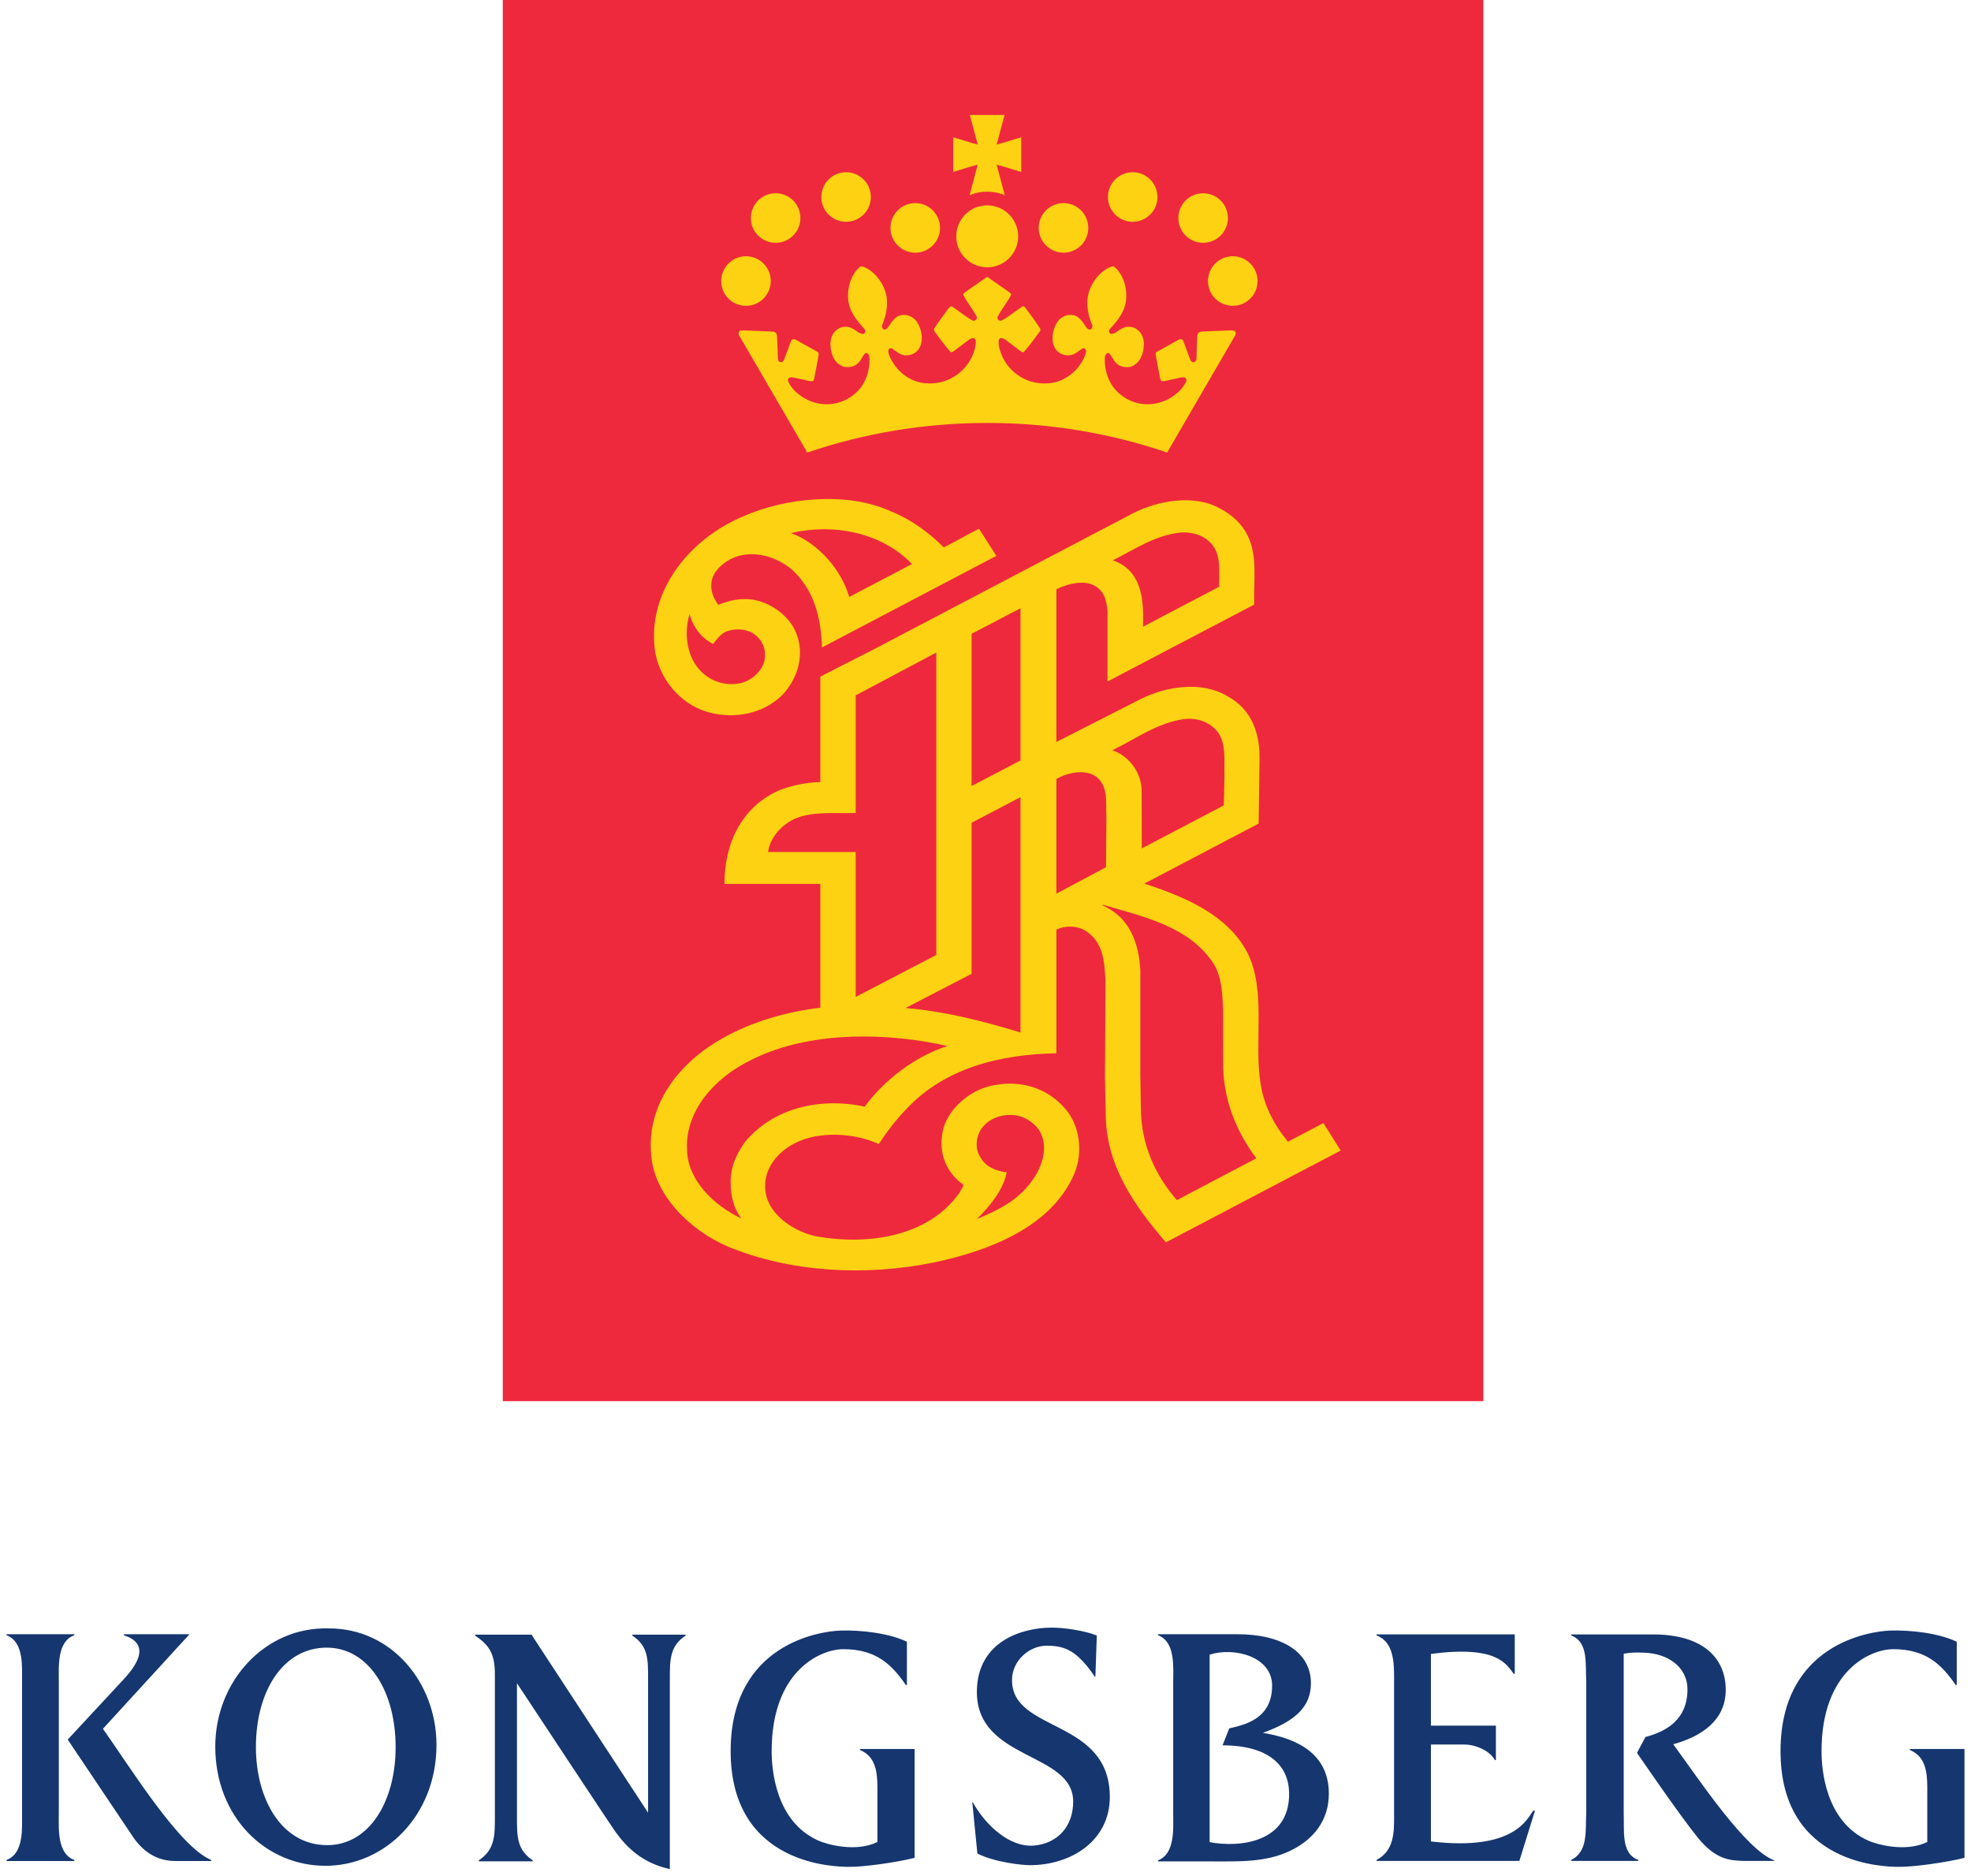
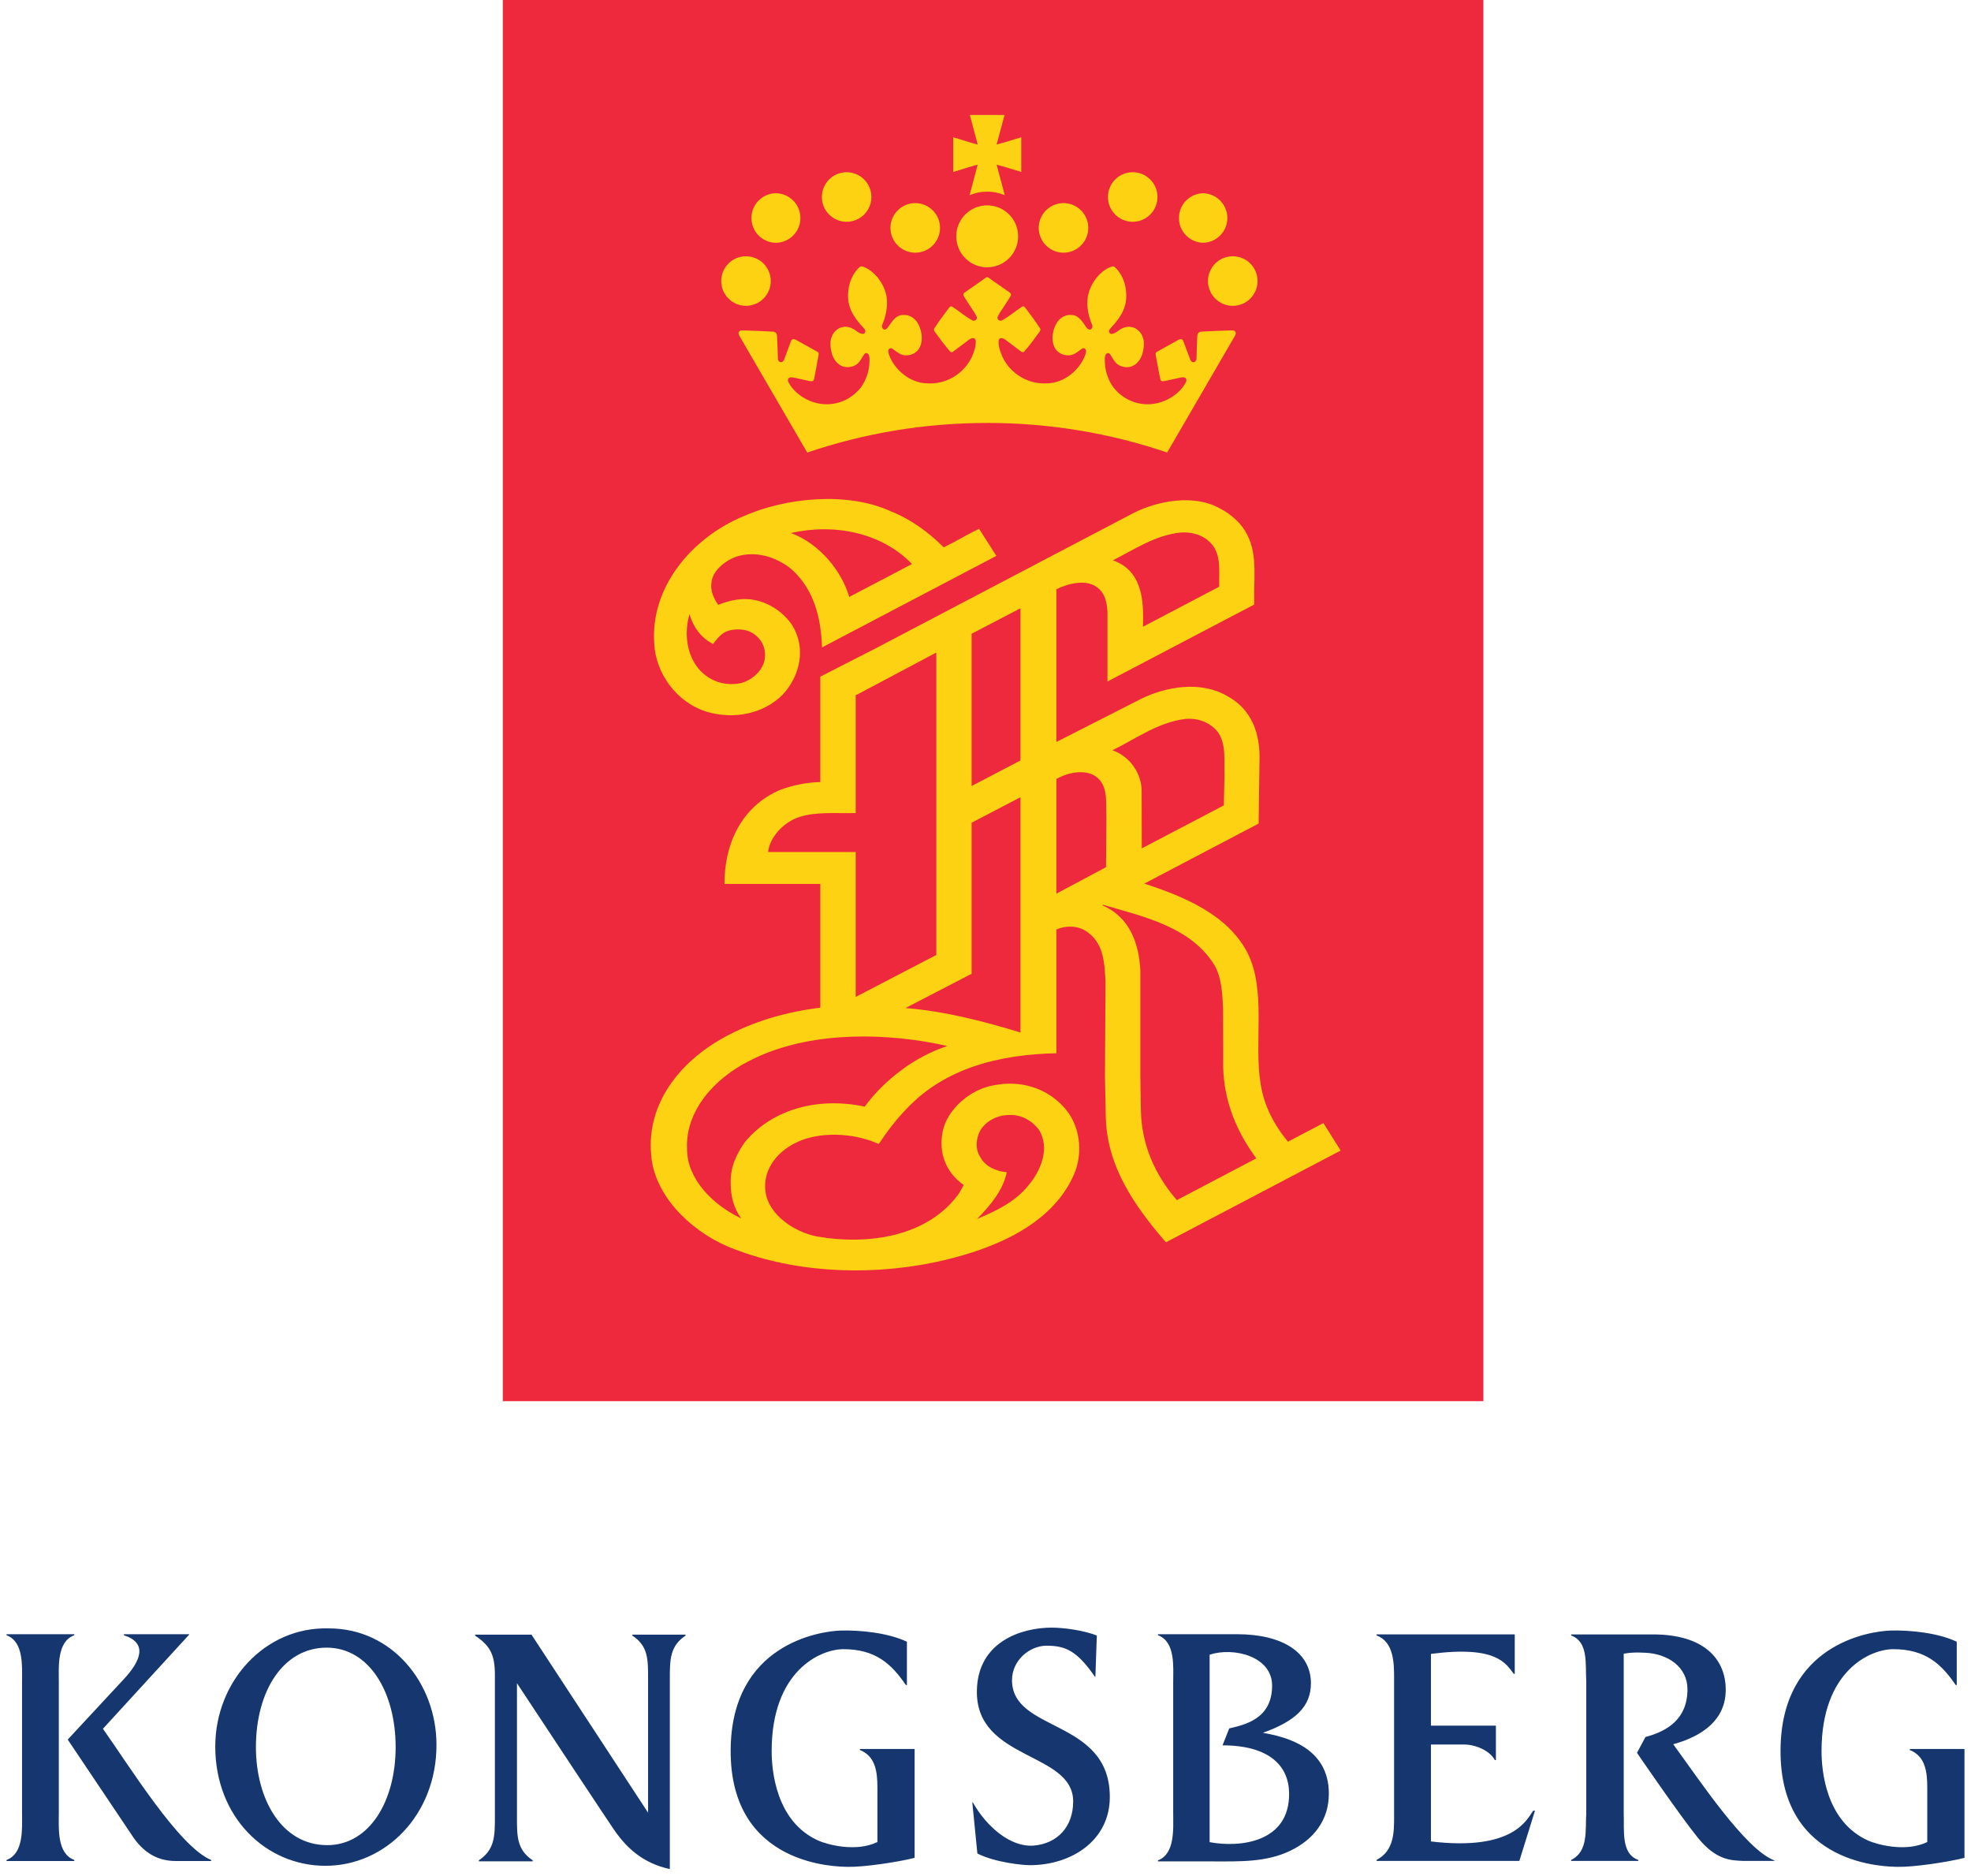
<svg xmlns="http://www.w3.org/2000/svg" width="302" height="287.324">
  <path d="M227.288 214.642H77.038V0h150.25v214.642z" fill="#ee293d" />
-   <path d="M151.255 64.792c-9.64 0-18.918 1.592-27.57 4.534l-10.43-17.94c-.056-.152-.143-.345-.047-.508.112-.184.106-.26.694-.26.588-.002 4.286.163 4.527.185.334.04.596.18.632.696.04.523.13 3.242.13 3.447-.015.534.702.853.977.076.324-.917.897-2.373.987-2.653.205-.633.576-.455 1.33-.013l2.79 1.55c.16.087.224.214.088.847-.126.648-.533 2.936-.61 3.237-.09.31-.122.502-.75.372-.63-.124-2.49-.564-2.688-.564-.208.013-.67.024-.567.606.715 1.577 2.406 2.77 4.004 3.24 2.694.808 5.486-.135 7.192-2.342.904-1.287 1.338-2.803 1.28-4.443-.02-.275-.062-.582-.334-.733-.117-.042-.27-.075-.374.042-.406.454-.596 1.042-1.055 1.482-.584.546-1.46.71-2.24.515-1.47-.524-1.97-2.095-1.986-3.57.045-.846.347-1.638 1.082-2.154.602-.46 1.615-.51 2.266-.126.573.235.995.823 1.646.832.24.005.534-.37.226-.746-.49-.615-2.31-2.258-2.496-4.567-.153-2.077.6-3.9 1.737-4.9.095-.098.222-.19.51-.095 1.755.594 3.35 2.66 3.645 4.69.293 2.04-.548 3.922-.672 4.215-.117.295.027.678.29.738.247.025.428-.123.578-.322.547-.754 1.126-1.82 2.157-1.902.97-.126 1.793.335 2.348 1.128.627 1.022.96 2.538.416 3.723-.334.797-1.154 1.3-1.98 1.318-.95.106-1.585-.567-2.3-1.034-.138-.093-.32-.048-.434.04-.298.304-.075.762.033 1.08.92 2.304 3.243 4.158 5.77 4.213 2.902.18 5.593-1.43 6.85-4.034.332-.77.645-1.582.597-2.505 0-.144-.117-.298-.265-.37-.585-.11-.968.43-1.414.708l-1.823 1.37c-.094.047-.245.074-.362.026-.883-1.004-1.682-2.104-2.463-3.174-.075-.124-.108-.305-.024-.43.693-1.087 1.474-2.115 2.255-3.158.11-.153.26-.292.453-.21 1.09.7 2.09 1.585 3.213 2.17.154.072.844-.097.52-.727-.327-.633-1.48-2.278-1.692-2.66-.22-.384-.49-.646-.1-.92.39-.266 3.216-2.228 3.31-2.307.066-.045.193-.07.295 0 .087.073 2.917 2.04 3.306 2.306.383.275.12.537-.093.92-.214.383-1.37 2.028-1.695 2.66-.334.63.365.8.516.728 1.124-.585 2.128-1.47 3.207-2.17.19-.082.35.057.462.21.78 1.043 1.56 2.07 2.252 3.157.082.126.057.307-.02.43-.782 1.07-1.58 2.17-2.47 3.175-.114.048-.262.02-.365-.027l-1.812-1.37c-.45-.276-.838-.816-1.42-.707-.145.072-.262.226-.262.37-.05.923.262 1.734.594 2.505 1.25 2.605 3.948 4.214 6.854 4.034 2.514-.055 4.853-1.91 5.77-4.212.11-.32.325-.777.03-1.082-.12-.087-.293-.132-.437-.04-.706.468-1.345 1.14-2.29 1.035-.836-.018-1.662-.52-1.994-1.317-.542-1.184-.205-2.7.425-3.722.546-.793 1.366-1.254 2.35-1.127 1.023.082 1.614 1.15 2.145 1.903.16.2.33.346.588.322.263-.06.408-.443.287-.738-.127-.293-.968-2.176-.67-4.214.3-2.032 1.88-4.097 3.645-4.69.28-.097.404-.003.51.093 1.13 1 1.887 2.824 1.727 4.9-.173 2.31-1.988 3.953-2.49 4.568-.3.377-.016.75.228.745.65-.01 1.067-.598 1.64-.833.654-.383 1.67-.335 2.267.126.74.516 1.043 1.308 1.082 2.155-.013 1.474-.516 3.045-1.987 3.57-.772.195-1.655.03-2.236-.516-.462-.44-.655-1.028-1.06-1.483-.1-.12-.243-.086-.37-.043-.267.15-.307.458-.34.732-.05 1.64.377 3.155 1.284 4.442 1.712 2.207 4.5 3.15 7.2 2.343 1.602-.47 3.278-1.664 4.005-3.24.102-.583-.365-.595-.57-.607-.196 0-2.068.44-2.686.564-.63.13-.663-.063-.748-.37-.084-.302-.486-2.59-.62-3.238-.137-.633-.074-.76.095-.847l2.79-1.55c.75-.443 1.122-.62 1.32.013.098.28.662 1.736.996 2.653.278.777.987.458.984-.076 0-.205.075-2.924.117-3.448.046-.517.303-.658.643-.697.242-.022 3.93-.187 4.52-.184.602 0 .59.074.69.258.095.163.02.356-.046.51l-10.423 17.938c-8.654-2.942-17.924-4.534-27.58-4.534" fill="#fcd213" />
-   <path d="M151.255 31.458c2.63 0 4.75 2.128 4.75 4.75 0 2.614-2.12 4.74-4.75 4.74-2.613 0-4.738-2.126-4.738-4.74 0-2.622 2.125-4.75 4.738-4.75M114.3 39.256c2.1 0 3.798 1.7 3.798 3.798 0 2.095-1.697 3.795-3.798 3.795-2.095 0-3.795-1.7-3.795-3.796 0-2.098 1.7-3.798 3.795-3.798M118.842 29.603c2.098 0 3.8 1.697 3.8 3.798 0 2.096-1.702 3.793-3.8 3.793-2.092 0-3.795-1.697-3.795-3.792 0-2.1 1.703-3.797 3.795-3.797M129.634 26.383c2.1 0 3.8 1.7 3.8 3.8 0 2.093-1.7 3.793-3.8 3.793-2.092 0-3.792-1.7-3.792-3.792 0-2.1 1.7-3.8 3.792-3.8M140.234 31.113c2.1 0 3.8 1.704 3.8 3.802 0 2.092-1.7 3.795-3.8 3.795-2.092 0-3.795-1.703-3.795-3.795 0-2.098 1.702-3.802 3.794-3.802M188.894 39.256c-2.104 0-3.805 1.7-3.805 3.798 0 2.095 1.7 3.795 3.804 3.795 2.092 0 3.792-1.7 3.792-3.796 0-2.098-1.7-3.798-3.792-3.798M184.348 29.603c-2.098 0-3.798 1.697-3.798 3.798 0 2.096 1.7 3.793 3.798 3.793 2.092 0 3.795-1.697 3.795-3.792 0-2.1-1.703-3.797-3.795-3.797M173.557 26.383c-2.098 0-3.8 1.7-3.8 3.8 0 2.093 1.702 3.793 3.8 3.793 2.095 0 3.795-1.7 3.795-3.792 0-2.1-1.7-3.8-3.795-3.8M162.96 31.113c-2.105 0-3.805 1.704-3.805 3.802 0 2.092 1.7 3.795 3.804 3.795 2.088 0 3.792-1.703 3.792-3.795 0-2.098-1.704-3.802-3.793-3.802M153.922 17.61l-1.208 4.498v.03c1.256-.314 2.5-.75 3.764-1.106v5.31c-1.263-.364-2.508-.795-3.764-1.114v.024l1.24 4.654c-.82-.36-1.732-.546-2.7-.546-.952 0-1.865.187-2.694.546l1.24-4.654v-.024c-1.246.32-2.485.75-3.75 1.115v-5.31c1.265.354 2.504.79 3.75 1.105v-.03l-1.2-4.498h5.322zM105.65 94.09c-.815 2.75-.496 6.054 1.34 8.296 1.603 1.94 4.114 2.83 6.686 2.222 1.69-.512 3.16-1.91 3.475-3.506.275-1.528-.26-2.996-1.563-3.933-1.167-.88-3.075-.978-4.422-.372-.823.407-1.432 1.227-1.9 1.857-1.907-.956-3.098-2.713-3.614-4.564m15.543-12.433c4.377 1.61 7.8 5.85 8.923 9.79l9.62-5.043c-4.61-4.798-11.878-6.275-18.543-4.747m23.407 2.188c1.82-.874 3.587-1.962 5.408-2.842l2.66 4.153-.228.115-26.493 13.91c-.157-4.486-1.164-8.845-4.71-12.022-2.247-1.79-5.424-2.88-8.454-1.875-1.73.636-3.584 2.14-3.77 3.916-.2 1.322.34 2.46 1.033 3.46 1.62-.67 3.63-1.143 5.54-.75 2.687.487 5.366 2.543 6.343 4.93 1.437 3.286.36 7.08-2.057 9.625-2.897 2.873-7.36 3.774-11.44 2.61-4.822-1.41-7.99-6.03-8.19-10.496-.605-8.426 5.496-16.076 13.677-19.497 6.444-2.852 15.888-3.81 22.55-.766 3 1.176 5.776 3.183 8.13 5.528M155.577 170.847c-2.025-.238-3.906.41-5.1 1.917-.913 1.215-1.158 3.17-.283 4.47.744 1.463 2.423 2.183 4.063 2.343-.564 2.755-2.502 5.08-4.555 7.16 2.843-1.204 5.785-2.554 7.868-5.137 1.98-2.328 3.345-5.81 1.594-8.567-.898-1.16-2.158-1.975-3.587-2.186m-12.072-10.963c-9.49-1.854-20.498-1.634-28.682 2.63-5.4 2.687-9.845 7.706-9.552 13.515 0 4.61 3.97 8.57 8.302 10.62-1.172-1.587-1.618-3.444-1.618-5.466-.05-2.403.847-4.317 2.2-6.255 4.326-5.177 11.418-6.874 18.342-5.406 3.024-4.118 7.735-7.696 12.648-9.278l-1.64-.362zm25.477-21.284l-.058.1c4.25 1.814 5.6 5.974 5.8 9.926v16.147l.087 5.384c.113 5.182 2.12 9.773 5.506 13.69l12.175-6.398c-3.03-4.122-4.92-8.68-5.073-13.882l-.015-9.046c-.115-2.342-.208-4.694-1.31-6.653-3.645-5.906-10.852-7.437-17.11-9.27m-12.627-16.473l-7.485 3.91v23.14l-10.12 5.242c6.132.512 12.064 2.055 17.605 3.75v-36.043zm5.504-2.78v17.556l7.604-4.057.064-7.708c-.115-1.972.262-4.157-1.06-5.688-1.614-1.854-4.842-1.164-6.61-.103m19.757-9.212c-4.22.525-7.563 3.042-11.168 4.796 2.755.98 4.476 3.606 4.476 6.256l.022 8.787.042-.03 12.528-6.563.102-4.44c-.083-2.3.302-4.783-.937-6.682-1.164-1.553-3.027-2.303-5.064-2.123m-38.156 36.16v-46.33l-12.108 6.43-.242.08v18.075c-3 .082-6.01-.247-8.636.61-2.423.777-4.533 3.08-4.78 5.36h13.416v22.2l12.35-6.424zm12.896-29.796V93.182l-7.485 3.906v23.32l7.486-3.91zm24.582-34.925c-3.943.403-7.096 2.586-10.415 4.26 4.555 1.608 4.736 6.242 4.606 10.18l11.68-6.136c-.058-2.138.32-4.477-.917-6.232-1.115-1.525-2.942-2.18-4.955-2.073m10.206.44c1.592 3.08.91 7.05 1.028 10.6l-1.607.845-20.877 10.945v.003-10.743c-.115-1.387-.32-2.795-1.646-3.735-1.71-1.263-4.527-.49-6.182.346v23.453-.063l12.952-6.59c3.862-1.917 9.182-2.79 13.146-.488 3.952 2.08 5.154 5.97 5.025 9.99l-.132 9.588-17.45 9.16-.087.03c5.987 1.957 12.673 4.67 15.762 10.48 3.03 5.868 1.007 13.78 2.083 20.225.5 3.26 2.017 6.213 4.184 8.84l.175-.09 5.257-2.764 2.647 4.208-18.5 9.716-8.276 4.343c-4.89-5.652-9.03-11.674-9.212-19.138l-.13-6.137.085-14.758c-.178-2.918-.272-6-3.16-7.753-1.28-.75-3.07-.75-4.367-.118v18.938c-8.742.187-17.122 2.267-23.018 8.58-1.64 1.696-2.978 3.496-4.2 5.323-3.688-1.687-9.096-2.04-12.816-.14-3.01 1.515-5.025 4.346-4.518 7.544.476 3.427 4.362 6.056 7.81 6.752 8.006 1.408 17.155 0 21.845-6.622l.693-1.25c-2.773-1.958-3.858-4.993-3.23-8.134.632-3.4 4.234-6.586 7.963-7.168 3.945-.745 7.824.38 10.45 3.21 2.667 2.674 3.19 7.135 1.71 10.487-3.528 8.092-13.105 11.72-21.533 13.485-10.61 2.152-22.065 1.46-31.51-2.46-5.967-2.57-11.327-8.015-11.737-14.104-.69-7.607 4.172-14.094 11.22-17.952 4.422-2.424 9.447-3.892 14.698-4.528v-18.957h-14.68c-.045-5.803 2.405-11.84 8.594-14.433 1.91-.693 3.93-1.12 6.086-1.18V103.656l8.714-4.455 27.86-14.626 11.387-5.97c3.7-1.9 9.358-2.95 13.274-.707 1.773.877 3.46 2.45 4.22 4.114" fill="#fcd213" />
+   <path d="M151.255 64.792c-9.64 0-18.918 1.592-27.57 4.534l-10.43-17.94c-.056-.152-.143-.345-.047-.508.112-.184.106-.26.694-.26.588-.002 4.286.163 4.527.185.334.04.596.18.632.696.04.523.13 3.242.13 3.447-.015.534.702.853.977.076.324-.917.897-2.373.987-2.653.205-.633.576-.455 1.33-.013l2.79 1.55c.16.087.224.214.088.847-.126.648-.533 2.936-.61 3.237-.09.31-.122.502-.75.372-.63-.124-2.49-.564-2.688-.564-.208.013-.67.024-.567.606.715 1.577 2.406 2.77 4.004 3.24 2.694.808 5.486-.135 7.192-2.342.904-1.287 1.338-2.803 1.28-4.443-.02-.275-.062-.582-.334-.733-.117-.042-.27-.075-.374.042-.406.454-.596 1.042-1.055 1.482-.584.546-1.46.71-2.24.515-1.47-.524-1.97-2.095-1.986-3.57.045-.846.347-1.638 1.082-2.154.602-.46 1.615-.51 2.266-.126.573.235.995.823 1.646.832.24.005.534-.37.226-.746-.49-.615-2.31-2.258-2.496-4.567-.153-2.077.6-3.9 1.737-4.9.095-.098.222-.19.51-.095 1.755.594 3.35 2.66 3.645 4.69.293 2.04-.548 3.922-.672 4.215-.117.295.027.678.29.738.247.025.428-.123.578-.322.547-.754 1.126-1.82 2.157-1.902.97-.126 1.793.335 2.348 1.128.627 1.022.96 2.538.416 3.723-.334.797-1.154 1.3-1.98 1.318-.95.106-1.585-.567-2.3-1.034-.138-.093-.32-.048-.434.04-.298.304-.075.762.033 1.08.92 2.304 3.243 4.158 5.77 4.213 2.902.18 5.593-1.43 6.85-4.034.332-.77.645-1.582.597-2.505 0-.144-.117-.298-.265-.37-.585-.11-.968.43-1.414.708l-1.823 1.37a.466.466 0 0 1-.362.026c-.883-1.004-1.682-2.104-2.463-3.174-.075-.124-.108-.305-.024-.43.693-1.087 1.474-2.115 2.255-3.158.11-.153.26-.292.453-.21 1.09.7 2.09 1.585 3.213 2.17.154.072.844-.097.52-.727-.327-.633-1.48-2.278-1.692-2.66-.22-.384-.49-.646-.1-.92.39-.266 3.216-2.228 3.31-2.307a.274.274 0 0 1 .295 0c.087.073 2.917 2.04 3.306 2.306.383.275.12.537-.093.92-.214.383-1.37 2.028-1.695 2.66-.334.63.365.8.516.728 1.124-.585 2.128-1.47 3.207-2.17.19-.082.35.057.462.21.78 1.043 1.56 2.07 2.252 3.157.082.126.057.307-.02.43-.782 1.07-1.58 2.17-2.47 3.175-.114.048-.262.02-.365-.027l-1.812-1.37c-.45-.276-.838-.816-1.42-.707-.145.072-.262.226-.262.37-.05.923.262 1.734.594 2.505a7.115 7.115 0 0 0 6.854 4.034c2.514-.055 4.853-1.91 5.77-4.212.11-.32.325-.777.03-1.082-.12-.087-.293-.132-.437-.04-.706.468-1.345 1.14-2.29 1.035-.836-.018-1.662-.52-1.994-1.317-.542-1.184-.205-2.7.425-3.722.546-.793 1.366-1.254 2.35-1.127 1.023.082 1.614 1.15 2.145 1.903.16.2.33.346.588.322.263-.06.408-.443.287-.738-.127-.293-.968-2.176-.67-4.214.3-2.032 1.88-4.097 3.645-4.69.28-.097.404-.003.51.093 1.13 1 1.887 2.824 1.727 4.9-.173 2.31-1.988 3.953-2.49 4.568-.3.377-.016.75.228.745.65-.01 1.067-.598 1.64-.833.654-.383 1.67-.335 2.267.126.74.516 1.043 1.308 1.082 2.155-.013 1.474-.516 3.045-1.987 3.57-.772.195-1.655.03-2.236-.516-.462-.44-.655-1.028-1.06-1.483-.1-.12-.243-.086-.37-.043-.267.15-.307.458-.34.732-.05 1.64.377 3.155 1.284 4.442 1.712 2.207 4.5 3.15 7.2 2.343 1.602-.47 3.278-1.664 4.005-3.24.102-.583-.365-.595-.57-.607-.196 0-2.068.44-2.686.564-.63.13-.663-.063-.748-.37-.084-.302-.486-2.59-.62-3.238-.137-.633-.074-.76.095-.847l2.79-1.55c.75-.443 1.122-.62 1.32.013.098.28.662 1.736.996 2.653.278.777.987.458.984-.076 0-.205.075-2.924.117-3.448.046-.517.303-.658.643-.697.242-.022 3.93-.187 4.52-.184.602 0 .59.074.69.258.095.163.02.356-.046.51l-10.423 17.938c-8.654-2.942-17.924-4.534-27.58-4.534" fill="#fcd213" />
+   <path d="M151.255 31.458a4.744 4.744 0 0 1 0 9.49 4.743 4.743 0 0 1-4.738-4.74 4.748 4.748 0 0 1 4.738-4.75M114.3 39.256c2.1 0 3.798 1.7 3.798 3.798a3.796 3.796 0 1 1-3.798-3.798M118.842 29.603c2.098 0 3.8 1.697 3.8 3.798a3.797 3.797 0 0 1-3.8 3.793 3.796 3.796 0 0 1 0-7.59M129.634 26.383a3.797 3.797 0 1 1 .008 7.592 3.797 3.797 0 0 1-.008-7.592M140.234 31.113a3.8 3.8 0 0 1 3.8 3.802 3.8 3.8 0 0 1-3.8 3.795 3.8 3.8 0 0 1-3.795-3.795 3.8 3.8 0 0 1 3.794-3.802M188.894 39.256a3.8 3.8 0 0 0-3.805 3.798 3.798 3.798 0 0 0 7.596 0c0-2.098-1.7-3.798-3.792-3.798M184.348 29.603a3.796 3.796 0 0 0 0 7.59 3.796 3.796 0 0 0 0-7.59M173.557 26.383a3.796 3.796 0 1 0-.004 7.594 3.796 3.796 0 0 0 .004-7.594M162.96 31.113a3.8 3.8 0 0 0-3.805 3.802 3.8 3.8 0 0 0 3.804 3.795 3.8 3.8 0 0 0 3.792-3.795 3.8 3.8 0 0 0-3.793-3.802M153.922 17.61l-1.208 4.498v.03c1.256-.314 2.5-.75 3.764-1.106v5.31c-1.263-.364-2.508-.795-3.764-1.114v.024l1.24 4.654a6.724 6.724 0 0 0-2.7-.546 6.77 6.77 0 0 0-2.694.546l1.24-4.654v-.024c-1.246.32-2.485.75-3.75 1.115v-5.31c1.265.354 2.504.79 3.75 1.105v-.03l-1.2-4.498h5.322zM105.65 94.09c-.815 2.75-.496 6.054 1.34 8.296 1.603 1.94 4.114 2.83 6.686 2.222 1.69-.512 3.16-1.91 3.475-3.506.275-1.528-.26-2.996-1.563-3.933-1.167-.88-3.075-.978-4.422-.372-.823.407-1.432 1.227-1.9 1.857-1.907-.956-3.098-2.713-3.614-4.564m15.543-12.433c4.377 1.61 7.8 5.85 8.923 9.79l9.62-5.043c-4.61-4.798-11.878-6.275-18.543-4.747m23.407 2.188c1.82-.874 3.587-1.962 5.408-2.842l2.66 4.153-.228.115-26.493 13.91c-.157-4.486-1.164-8.845-4.71-12.022-2.247-1.79-5.424-2.88-8.454-1.875-1.73.636-3.584 2.14-3.77 3.916-.2 1.322.34 2.46 1.033 3.46 1.62-.67 3.63-1.143 5.54-.75 2.687.487 5.366 2.543 6.343 4.93 1.437 3.286.36 7.08-2.057 9.625-2.897 2.873-7.36 3.774-11.44 2.61-4.822-1.41-7.99-6.03-8.19-10.496-.605-8.426 5.496-16.076 13.677-19.497 6.444-2.852 15.888-3.81 22.55-.766 3 1.176 5.776 3.183 8.13 5.528M155.577 170.847c-2.025-.238-3.906.41-5.1 1.917-.913 1.215-1.158 3.17-.283 4.47.744 1.463 2.423 2.183 4.063 2.343-.564 2.755-2.502 5.08-4.555 7.16 2.843-1.204 5.785-2.554 7.868-5.137 1.98-2.328 3.345-5.81 1.594-8.567-.898-1.16-2.158-1.975-3.587-2.186m-12.072-10.963c-9.49-1.854-20.498-1.634-28.682 2.63-5.4 2.687-9.845 7.706-9.552 13.515 0 4.61 3.97 8.57 8.302 10.62-1.172-1.587-1.618-3.444-1.618-5.466-.05-2.403.847-4.317 2.2-6.255 4.326-5.177 11.418-6.874 18.342-5.406 3.024-4.118 7.735-7.696 12.648-9.278l-1.64-.362zm25.477-21.284l-.058.1c4.25 1.814 5.6 5.974 5.8 9.926v16.147l.087 5.384c.113 5.182 2.12 9.773 5.506 13.69l12.175-6.398c-3.03-4.122-4.92-8.68-5.073-13.882l-.015-9.046c-.115-2.342-.208-4.694-1.31-6.653-3.645-5.906-10.852-7.437-17.11-9.27m-12.627-16.473l-7.485 3.91v23.14l-10.12 5.242c6.132.512 12.064 2.055 17.605 3.75v-36.043zm5.504-2.78v17.556l7.604-4.057.064-7.708c-.115-1.972.262-4.157-1.06-5.688-1.614-1.854-4.842-1.164-6.61-.103m19.757-9.212c-4.22.525-7.563 3.042-11.168 4.796 2.755.98 4.476 3.606 4.476 6.256l.022 8.787.042-.03 12.528-6.563.102-4.44c-.083-2.3.302-4.783-.937-6.682-1.164-1.553-3.027-2.303-5.064-2.123m-38.156 36.16v-46.33l-12.108 6.43-.242.08v18.075c-3 .082-6.01-.247-8.636.61-2.423.777-4.533 3.08-4.78 5.36h13.416v22.2l12.35-6.424zm12.896-29.796V93.182l-7.485 3.906v23.32l7.486-3.91zm24.582-34.925c-3.943.403-7.096 2.586-10.415 4.26 4.555 1.608 4.736 6.242 4.606 10.18l11.68-6.136c-.058-2.138.32-4.477-.917-6.232-1.115-1.525-2.942-2.18-4.955-2.073m10.206.44c1.592 3.08.91 7.05 1.028 10.6l-1.607.845-20.877 10.945v.003-10.743c-.115-1.387-.32-2.795-1.646-3.735-1.71-1.263-4.527-.49-6.182.346v23.453-.063l12.952-6.59c3.862-1.917 9.182-2.79 13.146-.488 3.952 2.08 5.154 5.97 5.025 9.99l-.132 9.588-17.45 9.16-.087.03c5.987 1.957 12.673 4.67 15.762 10.48 3.03 5.868 1.007 13.78 2.083 20.225.5 3.26 2.017 6.213 4.184 8.84l.175-.09 5.257-2.764 2.647 4.208-18.5 9.716-8.276 4.343c-4.89-5.652-9.03-11.674-9.212-19.138l-.13-6.137.085-14.758c-.178-2.918-.272-6-3.16-7.753-1.28-.75-3.07-.75-4.367-.118v18.938c-8.742.187-17.122 2.267-23.018 8.58-1.64 1.696-2.978 3.496-4.2 5.323-3.688-1.687-9.096-2.04-12.816-.14-3.01 1.515-5.025 4.346-4.518 7.544.476 3.427 4.362 6.056 7.81 6.752 8.006 1.408 17.155 0 21.845-6.622l.693-1.25c-2.773-1.958-3.858-4.993-3.23-8.134.632-3.4 4.234-6.586 7.963-7.168 3.945-.745 7.824.38 10.45 3.21 2.667 2.674 3.19 7.135 1.71 10.487-3.528 8.092-13.105 11.72-21.533 13.485-10.61 2.152-22.065 1.46-31.51-2.46-5.967-2.57-11.327-8.015-11.737-14.104-.69-7.607 4.172-14.094 11.22-17.952 4.422-2.424 9.447-3.892 14.698-4.528v-18.957h-14.68c-.045-5.803 2.405-11.84 8.594-14.433 1.91-.693 3.93-1.12 6.086-1.18V103.656l8.714-4.455 27.86-14.626 11.387-5.97c3.7-1.9 9.358-2.95 13.274-.707 1.773.877 3.46 2.45 4.22 4.114" fill="#fcd213" />
  <path d="M102.634 286.324c-4.184-.92-6.514-3.258-8.19-5.51-.75-1.016-11.665-17.56-15.234-22.966v20.428c0 2.957-.05 5.06 2.408 6.7v.158h-8.244v-.157c2.454-1.64 2.454-3.744 2.454-6.7V256.59c0-2.95-.62-4.44-3.03-6.028v-.154h8.672v.052l17.83 27.225v-20.473c0-2.95.045-5.06-2.41-6.65v-.154h8.153v.154c-2.41 1.59-2.41 3.7-2.41 6.65v29.112M39.212 267.65c0 7.857 3.876 15.007 10.924 15.007 6.484 0 10.484-6.773 10.484-15.008 0-8.453-4.067-15.248-10.568-15.248-6.617 0-10.84 6.575-10.84 15.247m27.666-.35c0 10.733-7.814 18.522-17.016 18.522-9.155 0-16.878-7.475-16.878-18.267 0-9.998 7.633-18.363 17.34-18.098 9.708-.054 16.554 8.36 16.554 17.842M134.438 282.18v-8.356c0-2.43-.304-4.793-2.68-5.743v-.155h8.38V284.6c-2.634.675-7.876 1.44-10.245 1.38-1.484-.036-18.03.016-17.94-17.87.083-16.297 13.722-18.226 16.848-18.326 3-.09 7.31.353 10.157 1.712v6.632h-.16c-2.204-3.23-4.645-5.492-9.57-5.492-3.52 0-10.994 3.307-10.994 15.617 0 2.88.618 10.798 7.17 13.715 1.252.555 5.68 1.84 9.035.21M295.3 282.18v-8.356c0-2.43-.305-4.793-2.68-5.743v-.155H301V284.6c-2.635.675-7.877 1.44-10.246 1.38-1.49-.036-18.032.016-17.938-17.87.084-16.297 13.724-18.226 16.84-18.326 3.003-.09 7.317.353 10.16 1.712v6.632h-.158c-2.206-3.23-4.642-5.492-9.57-5.492-3.524 0-10.99 3.307-10.99 15.617 0 2.88.615 10.798 7.168 13.715 1.25.555 5.682 1.84 9.034.21M149.053 276.092c2.053 3.674 5.758 6.93 9.336 6.632 3.628-.305 6.045-2.888 6.045-6.753 0-7.66-14.878-6.23-14.755-16.918.094-7.626 6.912-9.718 11.458-9.718 1.956 0 5.02.452 6.918 1.208l-.217 6.303-.06.034c-2.74-3.998-4.53-4.776-7.417-4.776-2.616 0-5.3 2.25-5.3 5.28 0 8.055 14.986 5.84 14.986 17.897 0 6.657-5.858 10.443-12.255 10.443-1.034 0-5.25-.383-8.036-1.785l-.776-7.816.07-.03zM185.34 253.478v28.72c4.526.857 12.284.125 12.18-7.517-.06-4.17-3.02-7.3-10.2-7.315l1.026-2.592c2.294-.545 6.57-1.4 6.57-6.556 0-4.473-5.855-5.947-9.575-4.74m18.268 21.298c0 4.07-2.348 7.035-5.896 8.732-3.705 1.803-7.892 1.64-11.862 1.64h-8.422v-.163c2.647-1.003 2.33-4.868 2.33-7.297v-19.934c0-2.385.37-6.25-2.33-7.256v-.154h12.112c6.99 0 11.32 2.807 11.32 7.512 0 3.55-2.31 5.78-7.362 7.593 3.54.62 10.11 2.213 10.11 9.327M232.092 256.42h-.147c-1.212-1.572-2.583-4.378-12.696-3.06v10.993h9.955v5.272h-.154c-.843-1.532-3.064-2.382-4.698-2.382h-5.103v14.846c12.755 1.52 14.742-3.464 15.67-4.71h.272l-2.394 7.693H210.92v-.153c2.71-1.405 2.686-4.296 2.686-6.665v-21.01c0-2.42 0-5.71-2.686-6.713v-.157h21.173v6.044zM271.865 285.074h-4.76c-1.775-.09-4.09-.024-6.945-3.54-2.854-3.516-9.338-13.02-9.338-13.02l1.302-2.427c3.394-.892 6.433-2.79 6.433-7.304 0-3.415-3.005-5.474-6.54-5.603-1.264-.055-2.018-.064-3.23.147v24.365c.112 2.67-.458 6.276 2.237 7.23v.152h-10.29v-.153c2.68-1.283 2.154-4.668 2.317-7.228V257.56c-.162-2.63.37-6.023-2.317-7.027v-.157h12.552c7.723 0 11.132 3.69 11.132 8.483 0 4.644-3.627 7.12-8.04 8.342 4.043 5.538 11.096 16.157 15.48 17.788l.014.085zM32.345 284.926v.16h-5.432c-2.583 0-4.65-1.1-6.372-3.458l-10.164-15.144 8.585-9.245c2.642-2.835 3.688-5.545.025-6.735v-.157h10.002v.054l-13.218 14.43c4.053 5.703 11.667 18.068 16.575 20.094" fill="#15366f" />
  <path d="M3.378 257.74c0-2.378.314-6.233-2.378-7.237v-.157h10.387v.157c-2.69.956-2.375 4.86-2.375 7.238v19.9c0 2.428-.316 6.29 2.375 7.287v.16H1v-.16c2.692-.998 2.378-4.907 2.378-7.286v-19.9z" fill="#15366f" />
</svg>
